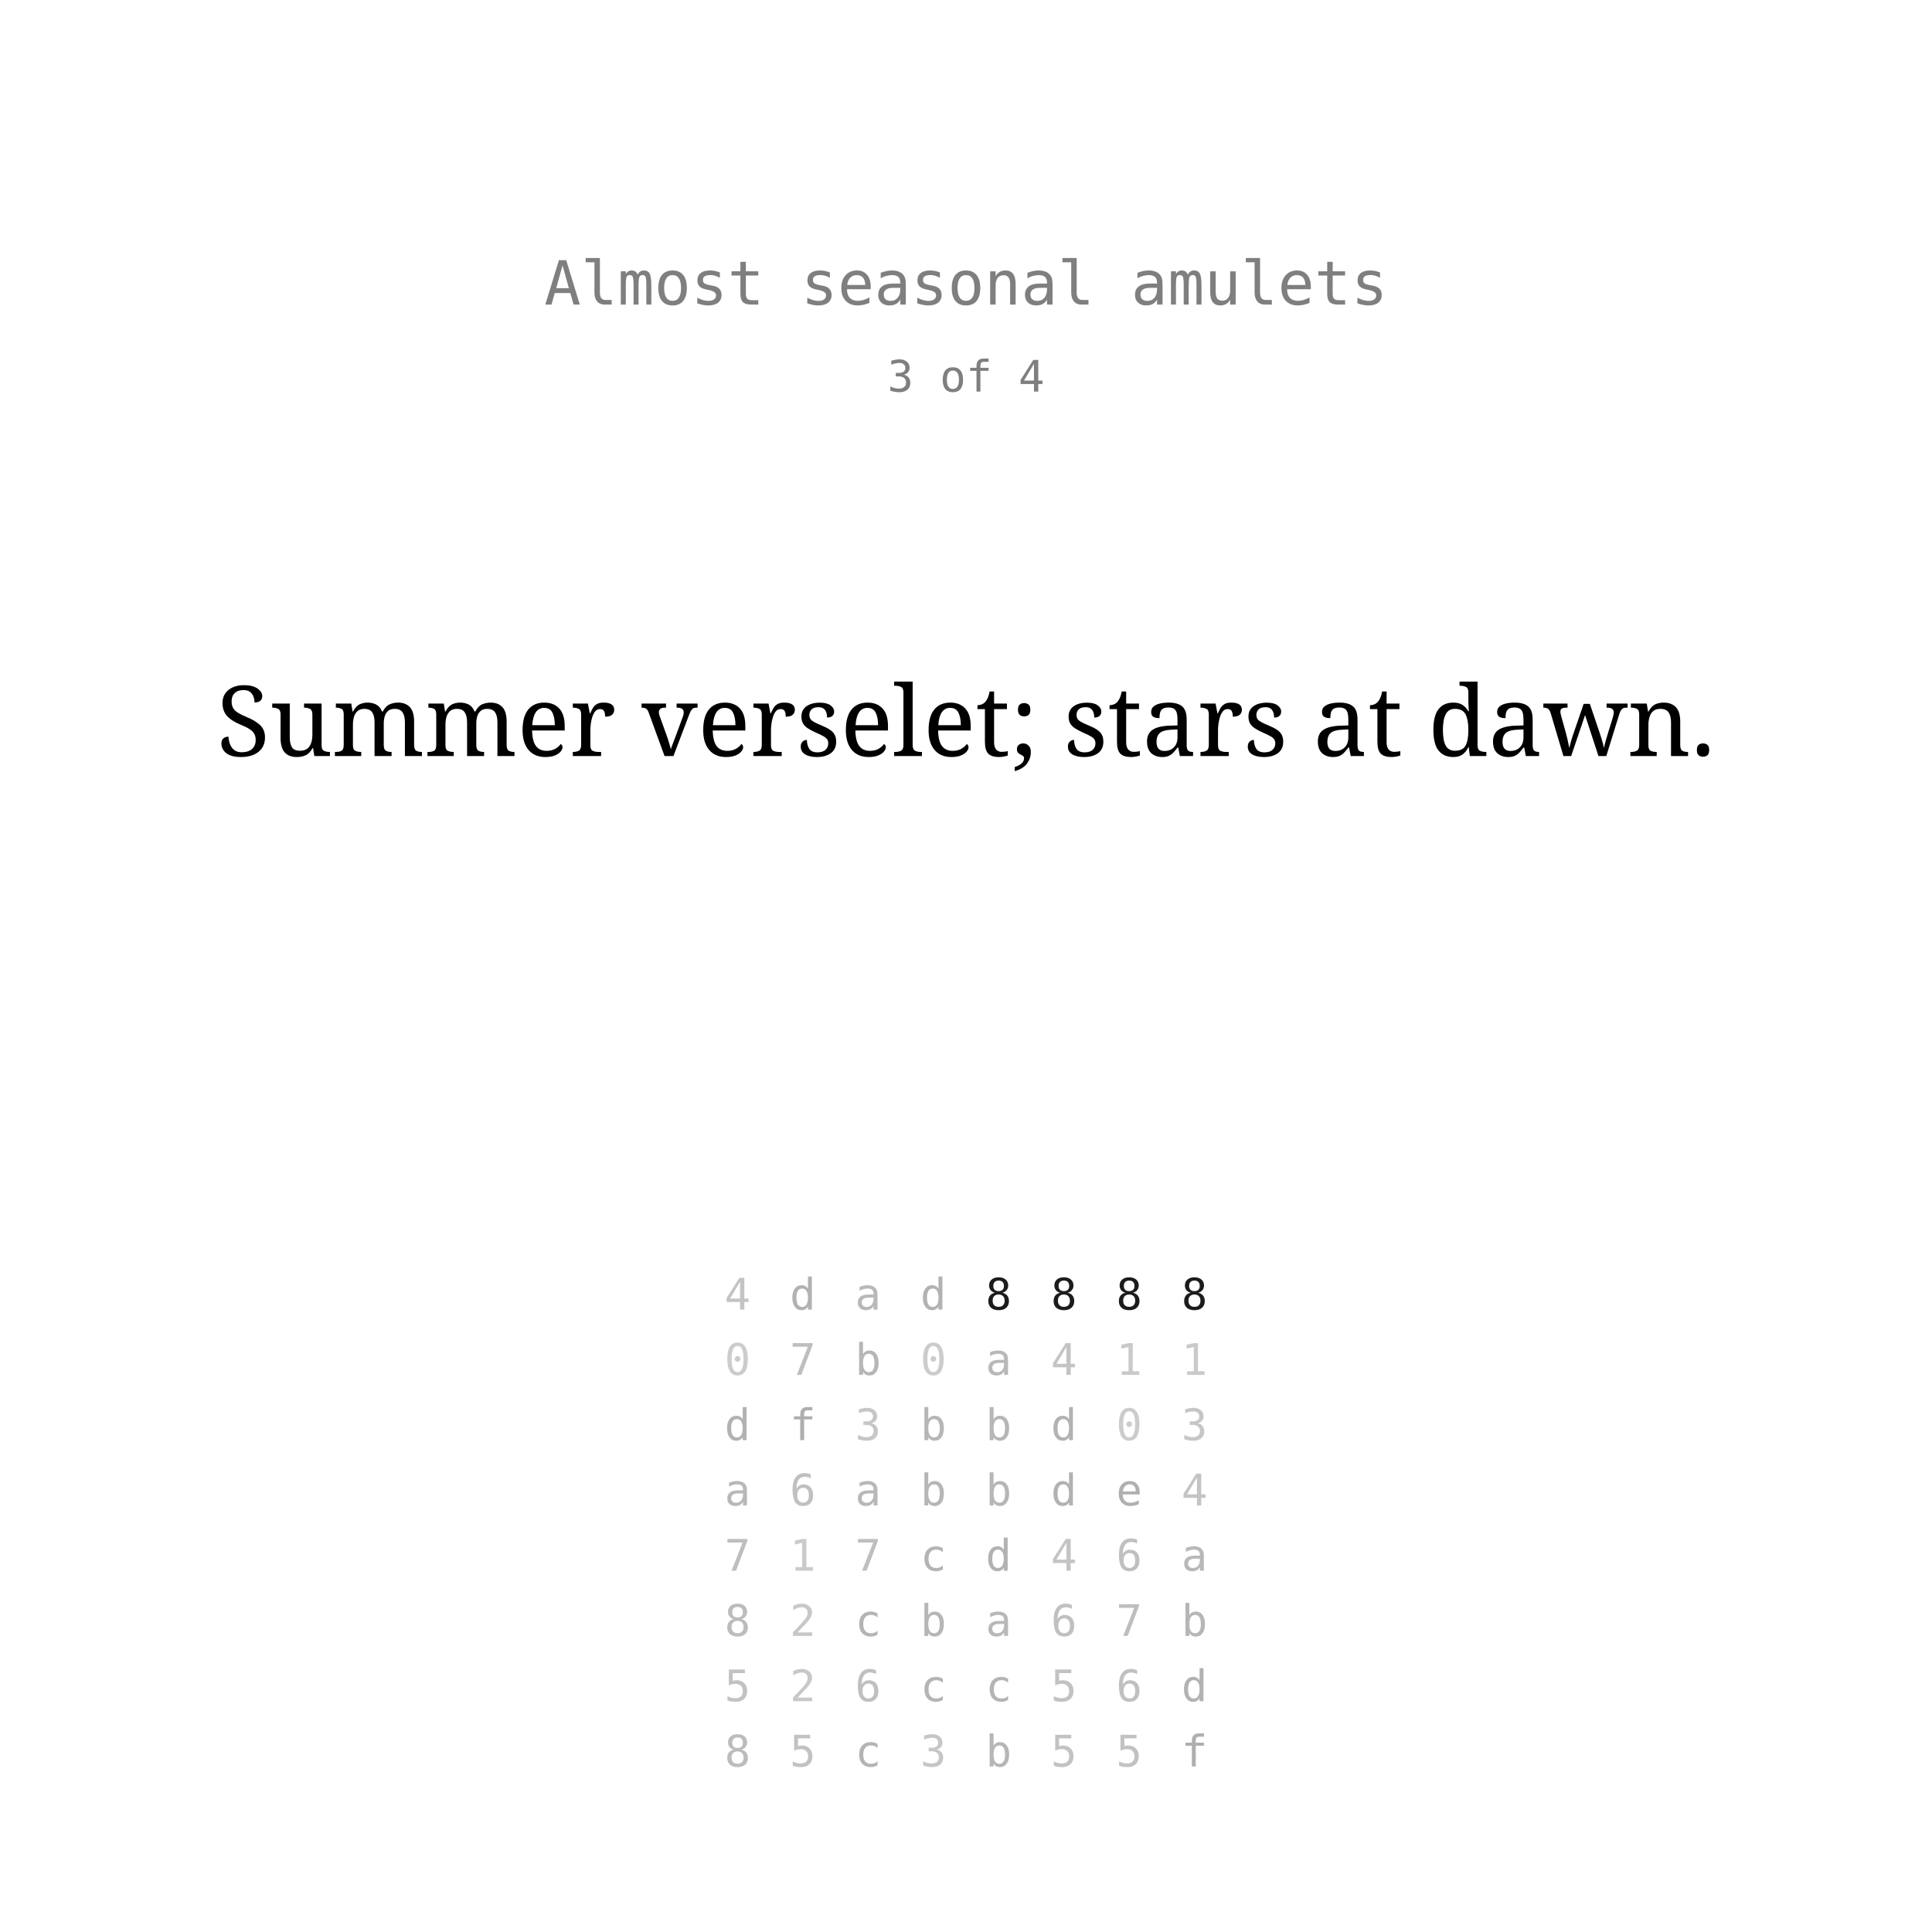
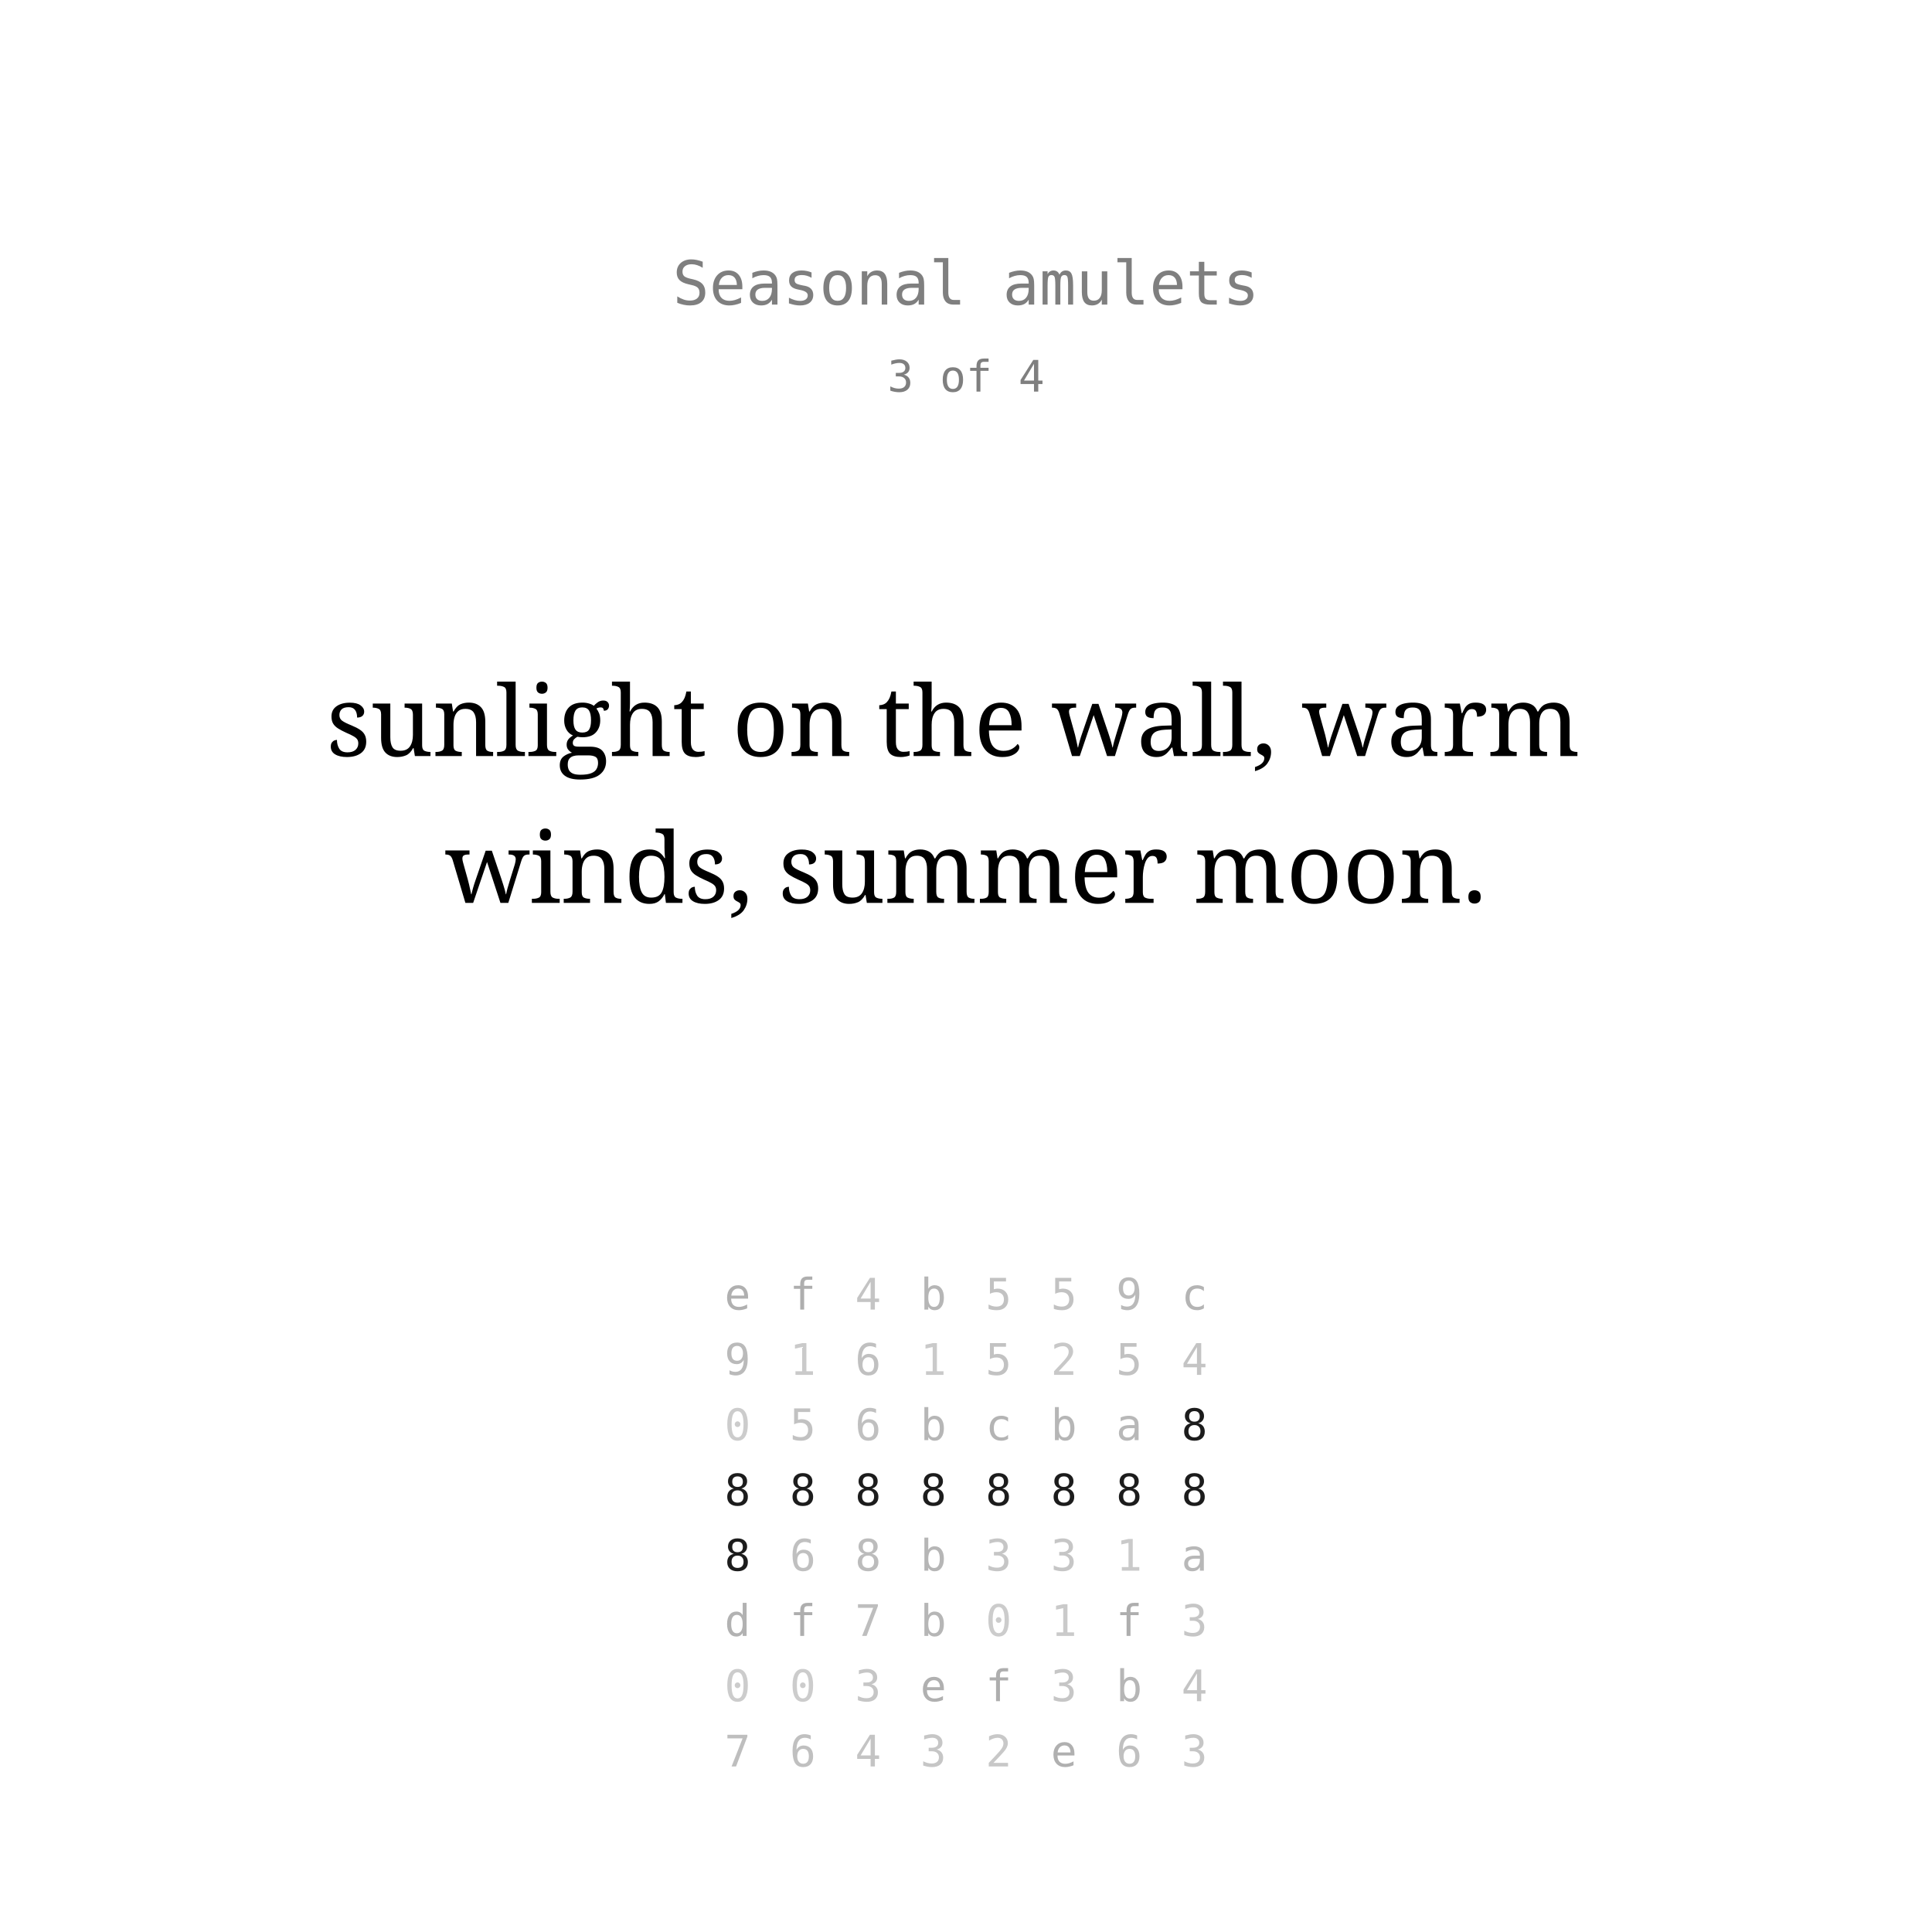
<svg xmlns="http://www.w3.org/2000/svg" viewBox="0 0 888 888" width="888" height="888" shape-rendering="crispEdges">
  <style>.h0{fill:#fff} .h1{fill:#000}</style>
  <rect class="h0" x="0" y="0" width="888" height="888" />
-   <text x="444" y="140" class="h1" font-family="monospace" font-size="28px" opacity=".5" text-anchor="middle">Almost seasonal amulets</text>
+   <text x="444" y="140" class="h1" font-family="monospace" font-size="28px" opacity=".5" text-anchor="middle">Seasonal amulets</text>
  <text x="444" y="180" class="h1" font-family="monospace" font-size="20px" opacity=".5" text-anchor="middle">3 of 4</text>
  <text class="h1" x="444" y="280" font-family="serif" font-size="45px" text-anchor="middle">
-     <tspan x="444" dy="1.5em">Summer verselet; stars at dawn.</tspan>
+     <tspan x="444" dy="1.5em">sunlight on the wall, warm </tspan>
+     <tspan x="444" dy="1.5em">winds, summer moon.</tspan>
  </text>
-   <text opacity="0.231" class="h1" x="339" y="595" font-family="monospace" dominant-baseline="central" text-anchor="middle" font-size="20px">4</text>
-   <text opacity="0.302" class="h1" x="369" y="595" font-family="monospace" dominant-baseline="central" text-anchor="middle" font-size="20px">d</text>
-   <text opacity="0.278" class="h1" x="399" y="595" font-family="monospace" dominant-baseline="central" text-anchor="middle" font-size="20px">a</text>
-   <text opacity="0.302" class="h1" x="429" y="595" font-family="monospace" dominant-baseline="central" text-anchor="middle" font-size="20px">d</text>
-   <text opacity="0.888" class="h1" x="459" y="595" font-family="monospace" dominant-baseline="central" text-anchor="middle" font-size="20px">8</text>
-   <text opacity="0.888" class="h1" x="489" y="595" font-family="monospace" dominant-baseline="central" text-anchor="middle" font-size="20px">8</text>
-   <text opacity="0.888" class="h1" x="519" y="595" font-family="monospace" dominant-baseline="central" text-anchor="middle" font-size="20px">8</text>
-   <text opacity="0.888" class="h1" x="549" y="595" font-family="monospace" dominant-baseline="central" text-anchor="middle" font-size="20px">8</text>
-   <text opacity="0.2" class="h1" x="339" y="625" font-family="monospace" dominant-baseline="central" text-anchor="middle" font-size="20px">0</text>
-   <text opacity="0.255" class="h1" x="369" y="625" font-family="monospace" dominant-baseline="central" text-anchor="middle" font-size="20px">7</text>
-   <text opacity="0.286" class="h1" x="399" y="625" font-family="monospace" dominant-baseline="central" text-anchor="middle" font-size="20px">b</text>
-   <text opacity="0.2" class="h1" x="429" y="625" font-family="monospace" dominant-baseline="central" text-anchor="middle" font-size="20px">0</text>
-   <text opacity="0.278" class="h1" x="459" y="625" font-family="monospace" dominant-baseline="central" text-anchor="middle" font-size="20px">a</text>
-   <text opacity="0.231" class="h1" x="489" y="625" font-family="monospace" dominant-baseline="central" text-anchor="middle" font-size="20px">4</text>
-   <text opacity="0.208" class="h1" x="519" y="625" font-family="monospace" dominant-baseline="central" text-anchor="middle" font-size="20px">1</text>
-   <text opacity="0.208" class="h1" x="549" y="625" font-family="monospace" dominant-baseline="central" text-anchor="middle" font-size="20px">1</text>
-   <text opacity="0.302" class="h1" x="339" y="655" font-family="monospace" dominant-baseline="central" text-anchor="middle" font-size="20px">d</text>
-   <text opacity="0.317" class="h1" x="369" y="655" font-family="monospace" dominant-baseline="central" text-anchor="middle" font-size="20px">f</text>
-   <text opacity="0.223" class="h1" x="399" y="655" font-family="monospace" dominant-baseline="central" text-anchor="middle" font-size="20px">3</text>
+   <text opacity="0.309" class="h1" x="339" y="595" font-family="monospace" dominant-baseline="central" text-anchor="middle" font-size="20px">e</text>
+   <text opacity="0.317" class="h1" x="369" y="595" font-family="monospace" dominant-baseline="central" text-anchor="middle" font-size="20px">f</text>
+   <text opacity="0.231" class="h1" x="399" y="595" font-family="monospace" dominant-baseline="central" text-anchor="middle" font-size="20px">4</text>
+   <text opacity="0.286" class="h1" x="429" y="595" font-family="monospace" dominant-baseline="central" text-anchor="middle" font-size="20px">b</text>
+   <text opacity="0.239" class="h1" x="459" y="595" font-family="monospace" dominant-baseline="central" text-anchor="middle" font-size="20px">5</text>
+   <text opacity="0.239" class="h1" x="489" y="595" font-family="monospace" dominant-baseline="central" text-anchor="middle" font-size="20px">5</text>
+   <text opacity="0.27" class="h1" x="519" y="595" font-family="monospace" dominant-baseline="central" text-anchor="middle" font-size="20px">9</text>
+   <text opacity="0.294" class="h1" x="549" y="595" font-family="monospace" dominant-baseline="central" text-anchor="middle" font-size="20px">c</text>
+   <text opacity="0.27" class="h1" x="339" y="625" font-family="monospace" dominant-baseline="central" text-anchor="middle" font-size="20px">9</text>
+   <text opacity="0.208" class="h1" x="369" y="625" font-family="monospace" dominant-baseline="central" text-anchor="middle" font-size="20px">1</text>
+   <text opacity="0.247" class="h1" x="399" y="625" font-family="monospace" dominant-baseline="central" text-anchor="middle" font-size="20px">6</text>
+   <text opacity="0.208" class="h1" x="429" y="625" font-family="monospace" dominant-baseline="central" text-anchor="middle" font-size="20px">1</text>
+   <text opacity="0.239" class="h1" x="459" y="625" font-family="monospace" dominant-baseline="central" text-anchor="middle" font-size="20px">5</text>
+   <text opacity="0.216" class="h1" x="489" y="625" font-family="monospace" dominant-baseline="central" text-anchor="middle" font-size="20px">2</text>
+   <text opacity="0.239" class="h1" x="519" y="625" font-family="monospace" dominant-baseline="central" text-anchor="middle" font-size="20px">5</text>
+   <text opacity="0.231" class="h1" x="549" y="625" font-family="monospace" dominant-baseline="central" text-anchor="middle" font-size="20px">4</text>
+   <text opacity="0.2" class="h1" x="339" y="655" font-family="monospace" dominant-baseline="central" text-anchor="middle" font-size="20px">0</text>
+   <text opacity="0.239" class="h1" x="369" y="655" font-family="monospace" dominant-baseline="central" text-anchor="middle" font-size="20px">5</text>
+   <text opacity="0.247" class="h1" x="399" y="655" font-family="monospace" dominant-baseline="central" text-anchor="middle" font-size="20px">6</text>
  <text opacity="0.286" class="h1" x="429" y="655" font-family="monospace" dominant-baseline="central" text-anchor="middle" font-size="20px">b</text>
-   <text opacity="0.286" class="h1" x="459" y="655" font-family="monospace" dominant-baseline="central" text-anchor="middle" font-size="20px">b</text>
-   <text opacity="0.302" class="h1" x="489" y="655" font-family="monospace" dominant-baseline="central" text-anchor="middle" font-size="20px">d</text>
-   <text opacity="0.2" class="h1" x="519" y="655" font-family="monospace" dominant-baseline="central" text-anchor="middle" font-size="20px">0</text>
-   <text opacity="0.223" class="h1" x="549" y="655" font-family="monospace" dominant-baseline="central" text-anchor="middle" font-size="20px">3</text>
-   <text opacity="0.278" class="h1" x="339" y="685" font-family="monospace" dominant-baseline="central" text-anchor="middle" font-size="20px">a</text>
-   <text opacity="0.247" class="h1" x="369" y="685" font-family="monospace" dominant-baseline="central" text-anchor="middle" font-size="20px">6</text>
-   <text opacity="0.278" class="h1" x="399" y="685" font-family="monospace" dominant-baseline="central" text-anchor="middle" font-size="20px">a</text>
-   <text opacity="0.286" class="h1" x="429" y="685" font-family="monospace" dominant-baseline="central" text-anchor="middle" font-size="20px">b</text>
-   <text opacity="0.286" class="h1" x="459" y="685" font-family="monospace" dominant-baseline="central" text-anchor="middle" font-size="20px">b</text>
-   <text opacity="0.302" class="h1" x="489" y="685" font-family="monospace" dominant-baseline="central" text-anchor="middle" font-size="20px">d</text>
-   <text opacity="0.309" class="h1" x="519" y="685" font-family="monospace" dominant-baseline="central" text-anchor="middle" font-size="20px">e</text>
-   <text opacity="0.231" class="h1" x="549" y="685" font-family="monospace" dominant-baseline="central" text-anchor="middle" font-size="20px">4</text>
-   <text opacity="0.255" class="h1" x="339" y="715" font-family="monospace" dominant-baseline="central" text-anchor="middle" font-size="20px">7</text>
-   <text opacity="0.208" class="h1" x="369" y="715" font-family="monospace" dominant-baseline="central" text-anchor="middle" font-size="20px">1</text>
-   <text opacity="0.255" class="h1" x="399" y="715" font-family="monospace" dominant-baseline="central" text-anchor="middle" font-size="20px">7</text>
-   <text opacity="0.294" class="h1" x="429" y="715" font-family="monospace" dominant-baseline="central" text-anchor="middle" font-size="20px">c</text>
-   <text opacity="0.302" class="h1" x="459" y="715" font-family="monospace" dominant-baseline="central" text-anchor="middle" font-size="20px">d</text>
-   <text opacity="0.231" class="h1" x="489" y="715" font-family="monospace" dominant-baseline="central" text-anchor="middle" font-size="20px">4</text>
-   <text opacity="0.247" class="h1" x="519" y="715" font-family="monospace" dominant-baseline="central" text-anchor="middle" font-size="20px">6</text>
+   <text opacity="0.294" class="h1" x="459" y="655" font-family="monospace" dominant-baseline="central" text-anchor="middle" font-size="20px">c</text>
+   <text opacity="0.286" class="h1" x="489" y="655" font-family="monospace" dominant-baseline="central" text-anchor="middle" font-size="20px">b</text>
+   <text opacity="0.278" class="h1" x="519" y="655" font-family="monospace" dominant-baseline="central" text-anchor="middle" font-size="20px">a</text>
+   <text opacity="0.888" class="h1" x="549" y="655" font-family="monospace" dominant-baseline="central" text-anchor="middle" font-size="20px">8</text>
+   <text opacity="0.888" class="h1" x="339" y="685" font-family="monospace" dominant-baseline="central" text-anchor="middle" font-size="20px">8</text>
+   <text opacity="0.888" class="h1" x="369" y="685" font-family="monospace" dominant-baseline="central" text-anchor="middle" font-size="20px">8</text>
+   <text opacity="0.888" class="h1" x="399" y="685" font-family="monospace" dominant-baseline="central" text-anchor="middle" font-size="20px">8</text>
+   <text opacity="0.888" class="h1" x="429" y="685" font-family="monospace" dominant-baseline="central" text-anchor="middle" font-size="20px">8</text>
+   <text opacity="0.888" class="h1" x="459" y="685" font-family="monospace" dominant-baseline="central" text-anchor="middle" font-size="20px">8</text>
+   <text opacity="0.888" class="h1" x="489" y="685" font-family="monospace" dominant-baseline="central" text-anchor="middle" font-size="20px">8</text>
+   <text opacity="0.888" class="h1" x="519" y="685" font-family="monospace" dominant-baseline="central" text-anchor="middle" font-size="20px">8</text>
+   <text opacity="0.888" class="h1" x="549" y="685" font-family="monospace" dominant-baseline="central" text-anchor="middle" font-size="20px">8</text>
+   <text opacity="0.888" class="h1" x="339" y="715" font-family="monospace" dominant-baseline="central" text-anchor="middle" font-size="20px">8</text>
+   <text opacity="0.247" class="h1" x="369" y="715" font-family="monospace" dominant-baseline="central" text-anchor="middle" font-size="20px">6</text>
+   <text opacity="0.263" class="h1" x="399" y="715" font-family="monospace" dominant-baseline="central" text-anchor="middle" font-size="20px">8</text>
+   <text opacity="0.286" class="h1" x="429" y="715" font-family="monospace" dominant-baseline="central" text-anchor="middle" font-size="20px">b</text>
+   <text opacity="0.223" class="h1" x="459" y="715" font-family="monospace" dominant-baseline="central" text-anchor="middle" font-size="20px">3</text>
+   <text opacity="0.223" class="h1" x="489" y="715" font-family="monospace" dominant-baseline="central" text-anchor="middle" font-size="20px">3</text>
+   <text opacity="0.208" class="h1" x="519" y="715" font-family="monospace" dominant-baseline="central" text-anchor="middle" font-size="20px">1</text>
  <text opacity="0.278" class="h1" x="549" y="715" font-family="monospace" dominant-baseline="central" text-anchor="middle" font-size="20px">a</text>
-   <text opacity="0.263" class="h1" x="339" y="745" font-family="monospace" dominant-baseline="central" text-anchor="middle" font-size="20px">8</text>
-   <text opacity="0.216" class="h1" x="369" y="745" font-family="monospace" dominant-baseline="central" text-anchor="middle" font-size="20px">2</text>
-   <text opacity="0.294" class="h1" x="399" y="745" font-family="monospace" dominant-baseline="central" text-anchor="middle" font-size="20px">c</text>
+   <text opacity="0.302" class="h1" x="339" y="745" font-family="monospace" dominant-baseline="central" text-anchor="middle" font-size="20px">d</text>
+   <text opacity="0.317" class="h1" x="369" y="745" font-family="monospace" dominant-baseline="central" text-anchor="middle" font-size="20px">f</text>
+   <text opacity="0.255" class="h1" x="399" y="745" font-family="monospace" dominant-baseline="central" text-anchor="middle" font-size="20px">7</text>
  <text opacity="0.286" class="h1" x="429" y="745" font-family="monospace" dominant-baseline="central" text-anchor="middle" font-size="20px">b</text>
-   <text opacity="0.278" class="h1" x="459" y="745" font-family="monospace" dominant-baseline="central" text-anchor="middle" font-size="20px">a</text>
-   <text opacity="0.247" class="h1" x="489" y="745" font-family="monospace" dominant-baseline="central" text-anchor="middle" font-size="20px">6</text>
-   <text opacity="0.255" class="h1" x="519" y="745" font-family="monospace" dominant-baseline="central" text-anchor="middle" font-size="20px">7</text>
-   <text opacity="0.286" class="h1" x="549" y="745" font-family="monospace" dominant-baseline="central" text-anchor="middle" font-size="20px">b</text>
-   <text opacity="0.239" class="h1" x="339" y="775" font-family="monospace" dominant-baseline="central" text-anchor="middle" font-size="20px">5</text>
-   <text opacity="0.216" class="h1" x="369" y="775" font-family="monospace" dominant-baseline="central" text-anchor="middle" font-size="20px">2</text>
-   <text opacity="0.247" class="h1" x="399" y="775" font-family="monospace" dominant-baseline="central" text-anchor="middle" font-size="20px">6</text>
-   <text opacity="0.294" class="h1" x="429" y="775" font-family="monospace" dominant-baseline="central" text-anchor="middle" font-size="20px">c</text>
-   <text opacity="0.294" class="h1" x="459" y="775" font-family="monospace" dominant-baseline="central" text-anchor="middle" font-size="20px">c</text>
-   <text opacity="0.239" class="h1" x="489" y="775" font-family="monospace" dominant-baseline="central" text-anchor="middle" font-size="20px">5</text>
-   <text opacity="0.247" class="h1" x="519" y="775" font-family="monospace" dominant-baseline="central" text-anchor="middle" font-size="20px">6</text>
-   <text opacity="0.302" class="h1" x="549" y="775" font-family="monospace" dominant-baseline="central" text-anchor="middle" font-size="20px">d</text>
-   <text opacity="0.263" class="h1" x="339" y="805" font-family="monospace" dominant-baseline="central" text-anchor="middle" font-size="20px">8</text>
-   <text opacity="0.239" class="h1" x="369" y="805" font-family="monospace" dominant-baseline="central" text-anchor="middle" font-size="20px">5</text>
-   <text opacity="0.294" class="h1" x="399" y="805" font-family="monospace" dominant-baseline="central" text-anchor="middle" font-size="20px">c</text>
+   <text opacity="0.2" class="h1" x="459" y="745" font-family="monospace" dominant-baseline="central" text-anchor="middle" font-size="20px">0</text>
+   <text opacity="0.208" class="h1" x="489" y="745" font-family="monospace" dominant-baseline="central" text-anchor="middle" font-size="20px">1</text>
+   <text opacity="0.317" class="h1" x="519" y="745" font-family="monospace" dominant-baseline="central" text-anchor="middle" font-size="20px">f</text>
+   <text opacity="0.223" class="h1" x="549" y="745" font-family="monospace" dominant-baseline="central" text-anchor="middle" font-size="20px">3</text>
+   <text opacity="0.2" class="h1" x="339" y="775" font-family="monospace" dominant-baseline="central" text-anchor="middle" font-size="20px">0</text>
+   <text opacity="0.2" class="h1" x="369" y="775" font-family="monospace" dominant-baseline="central" text-anchor="middle" font-size="20px">0</text>
+   <text opacity="0.223" class="h1" x="399" y="775" font-family="monospace" dominant-baseline="central" text-anchor="middle" font-size="20px">3</text>
+   <text opacity="0.309" class="h1" x="429" y="775" font-family="monospace" dominant-baseline="central" text-anchor="middle" font-size="20px">e</text>
+   <text opacity="0.317" class="h1" x="459" y="775" font-family="monospace" dominant-baseline="central" text-anchor="middle" font-size="20px">f</text>
+   <text opacity="0.223" class="h1" x="489" y="775" font-family="monospace" dominant-baseline="central" text-anchor="middle" font-size="20px">3</text>
+   <text opacity="0.286" class="h1" x="519" y="775" font-family="monospace" dominant-baseline="central" text-anchor="middle" font-size="20px">b</text>
+   <text opacity="0.231" class="h1" x="549" y="775" font-family="monospace" dominant-baseline="central" text-anchor="middle" font-size="20px">4</text>
+   <text opacity="0.255" class="h1" x="339" y="805" font-family="monospace" dominant-baseline="central" text-anchor="middle" font-size="20px">7</text>
+   <text opacity="0.247" class="h1" x="369" y="805" font-family="monospace" dominant-baseline="central" text-anchor="middle" font-size="20px">6</text>
+   <text opacity="0.231" class="h1" x="399" y="805" font-family="monospace" dominant-baseline="central" text-anchor="middle" font-size="20px">4</text>
  <text opacity="0.223" class="h1" x="429" y="805" font-family="monospace" dominant-baseline="central" text-anchor="middle" font-size="20px">3</text>
-   <text opacity="0.286" class="h1" x="459" y="805" font-family="monospace" dominant-baseline="central" text-anchor="middle" font-size="20px">b</text>
-   <text opacity="0.239" class="h1" x="489" y="805" font-family="monospace" dominant-baseline="central" text-anchor="middle" font-size="20px">5</text>
-   <text opacity="0.239" class="h1" x="519" y="805" font-family="monospace" dominant-baseline="central" text-anchor="middle" font-size="20px">5</text>
-   <text opacity="0.317" class="h1" x="549" y="805" font-family="monospace" dominant-baseline="central" text-anchor="middle" font-size="20px">f</text>
+   <text opacity="0.216" class="h1" x="459" y="805" font-family="monospace" dominant-baseline="central" text-anchor="middle" font-size="20px">2</text>
+   <text opacity="0.309" class="h1" x="489" y="805" font-family="monospace" dominant-baseline="central" text-anchor="middle" font-size="20px">e</text>
+   <text opacity="0.247" class="h1" x="519" y="805" font-family="monospace" dominant-baseline="central" text-anchor="middle" font-size="20px">6</text>
+   <text opacity="0.223" class="h1" x="549" y="805" font-family="monospace" dominant-baseline="central" text-anchor="middle" font-size="20px">3</text>
</svg>
